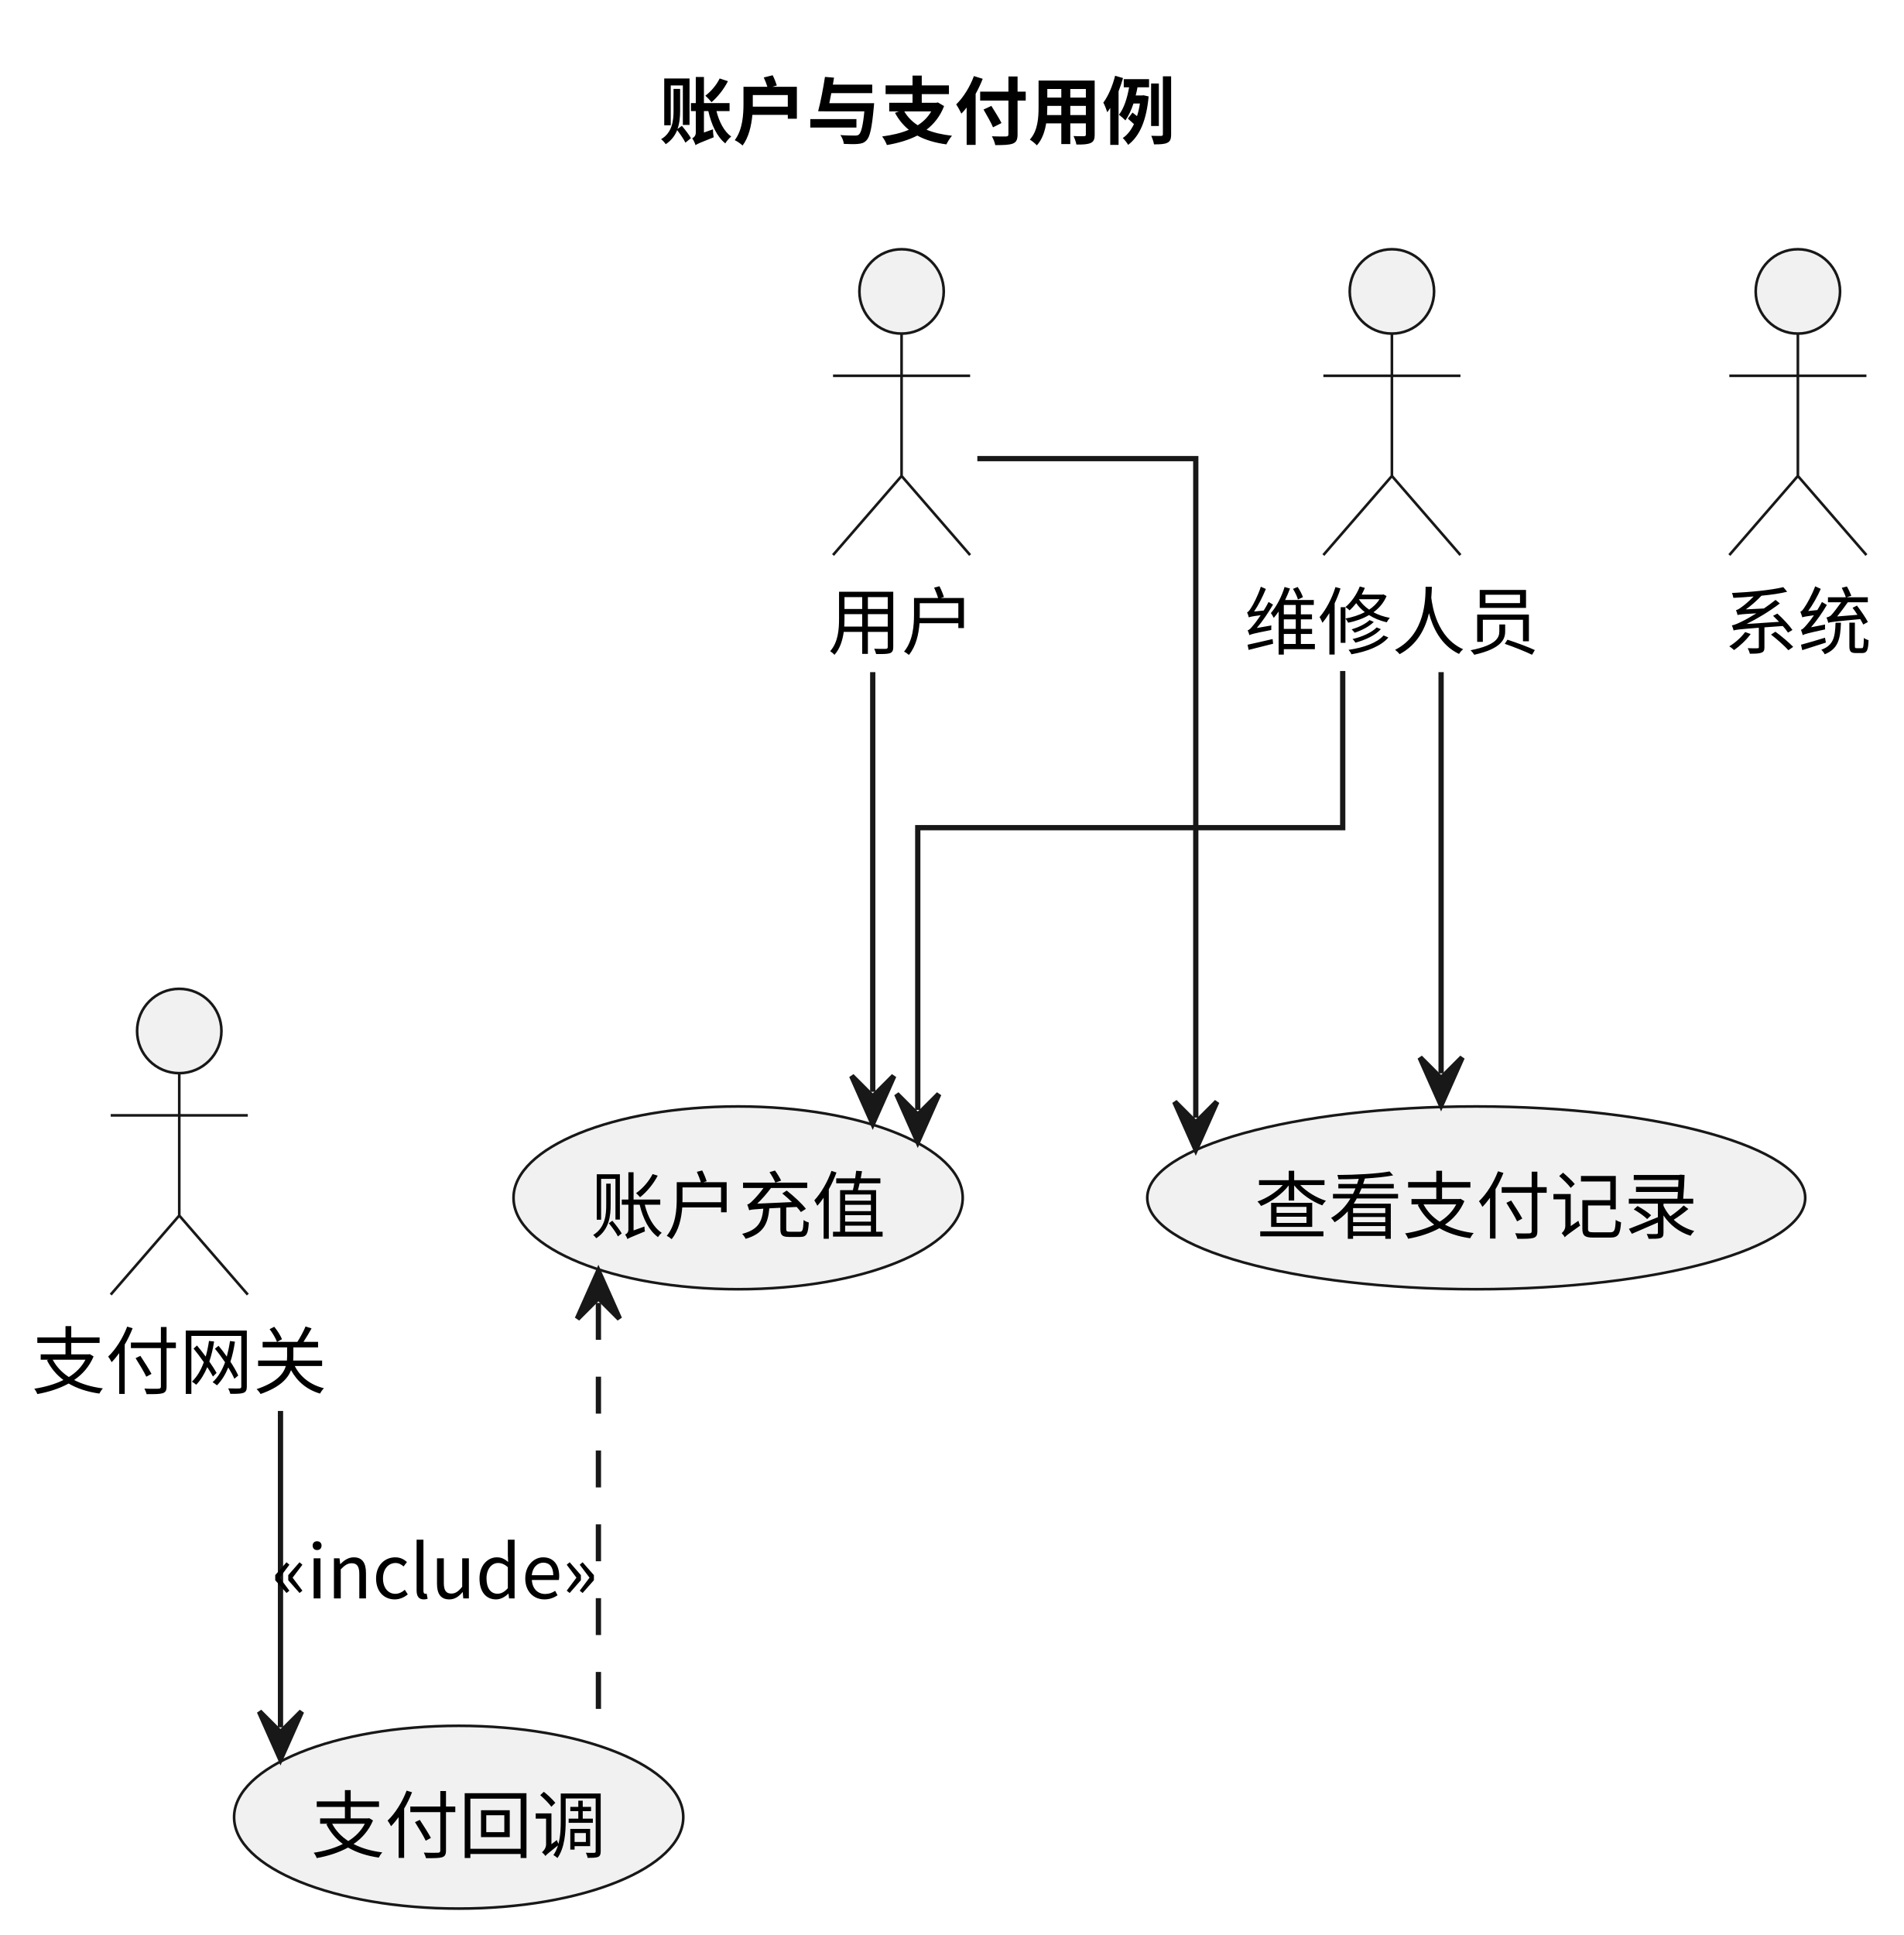
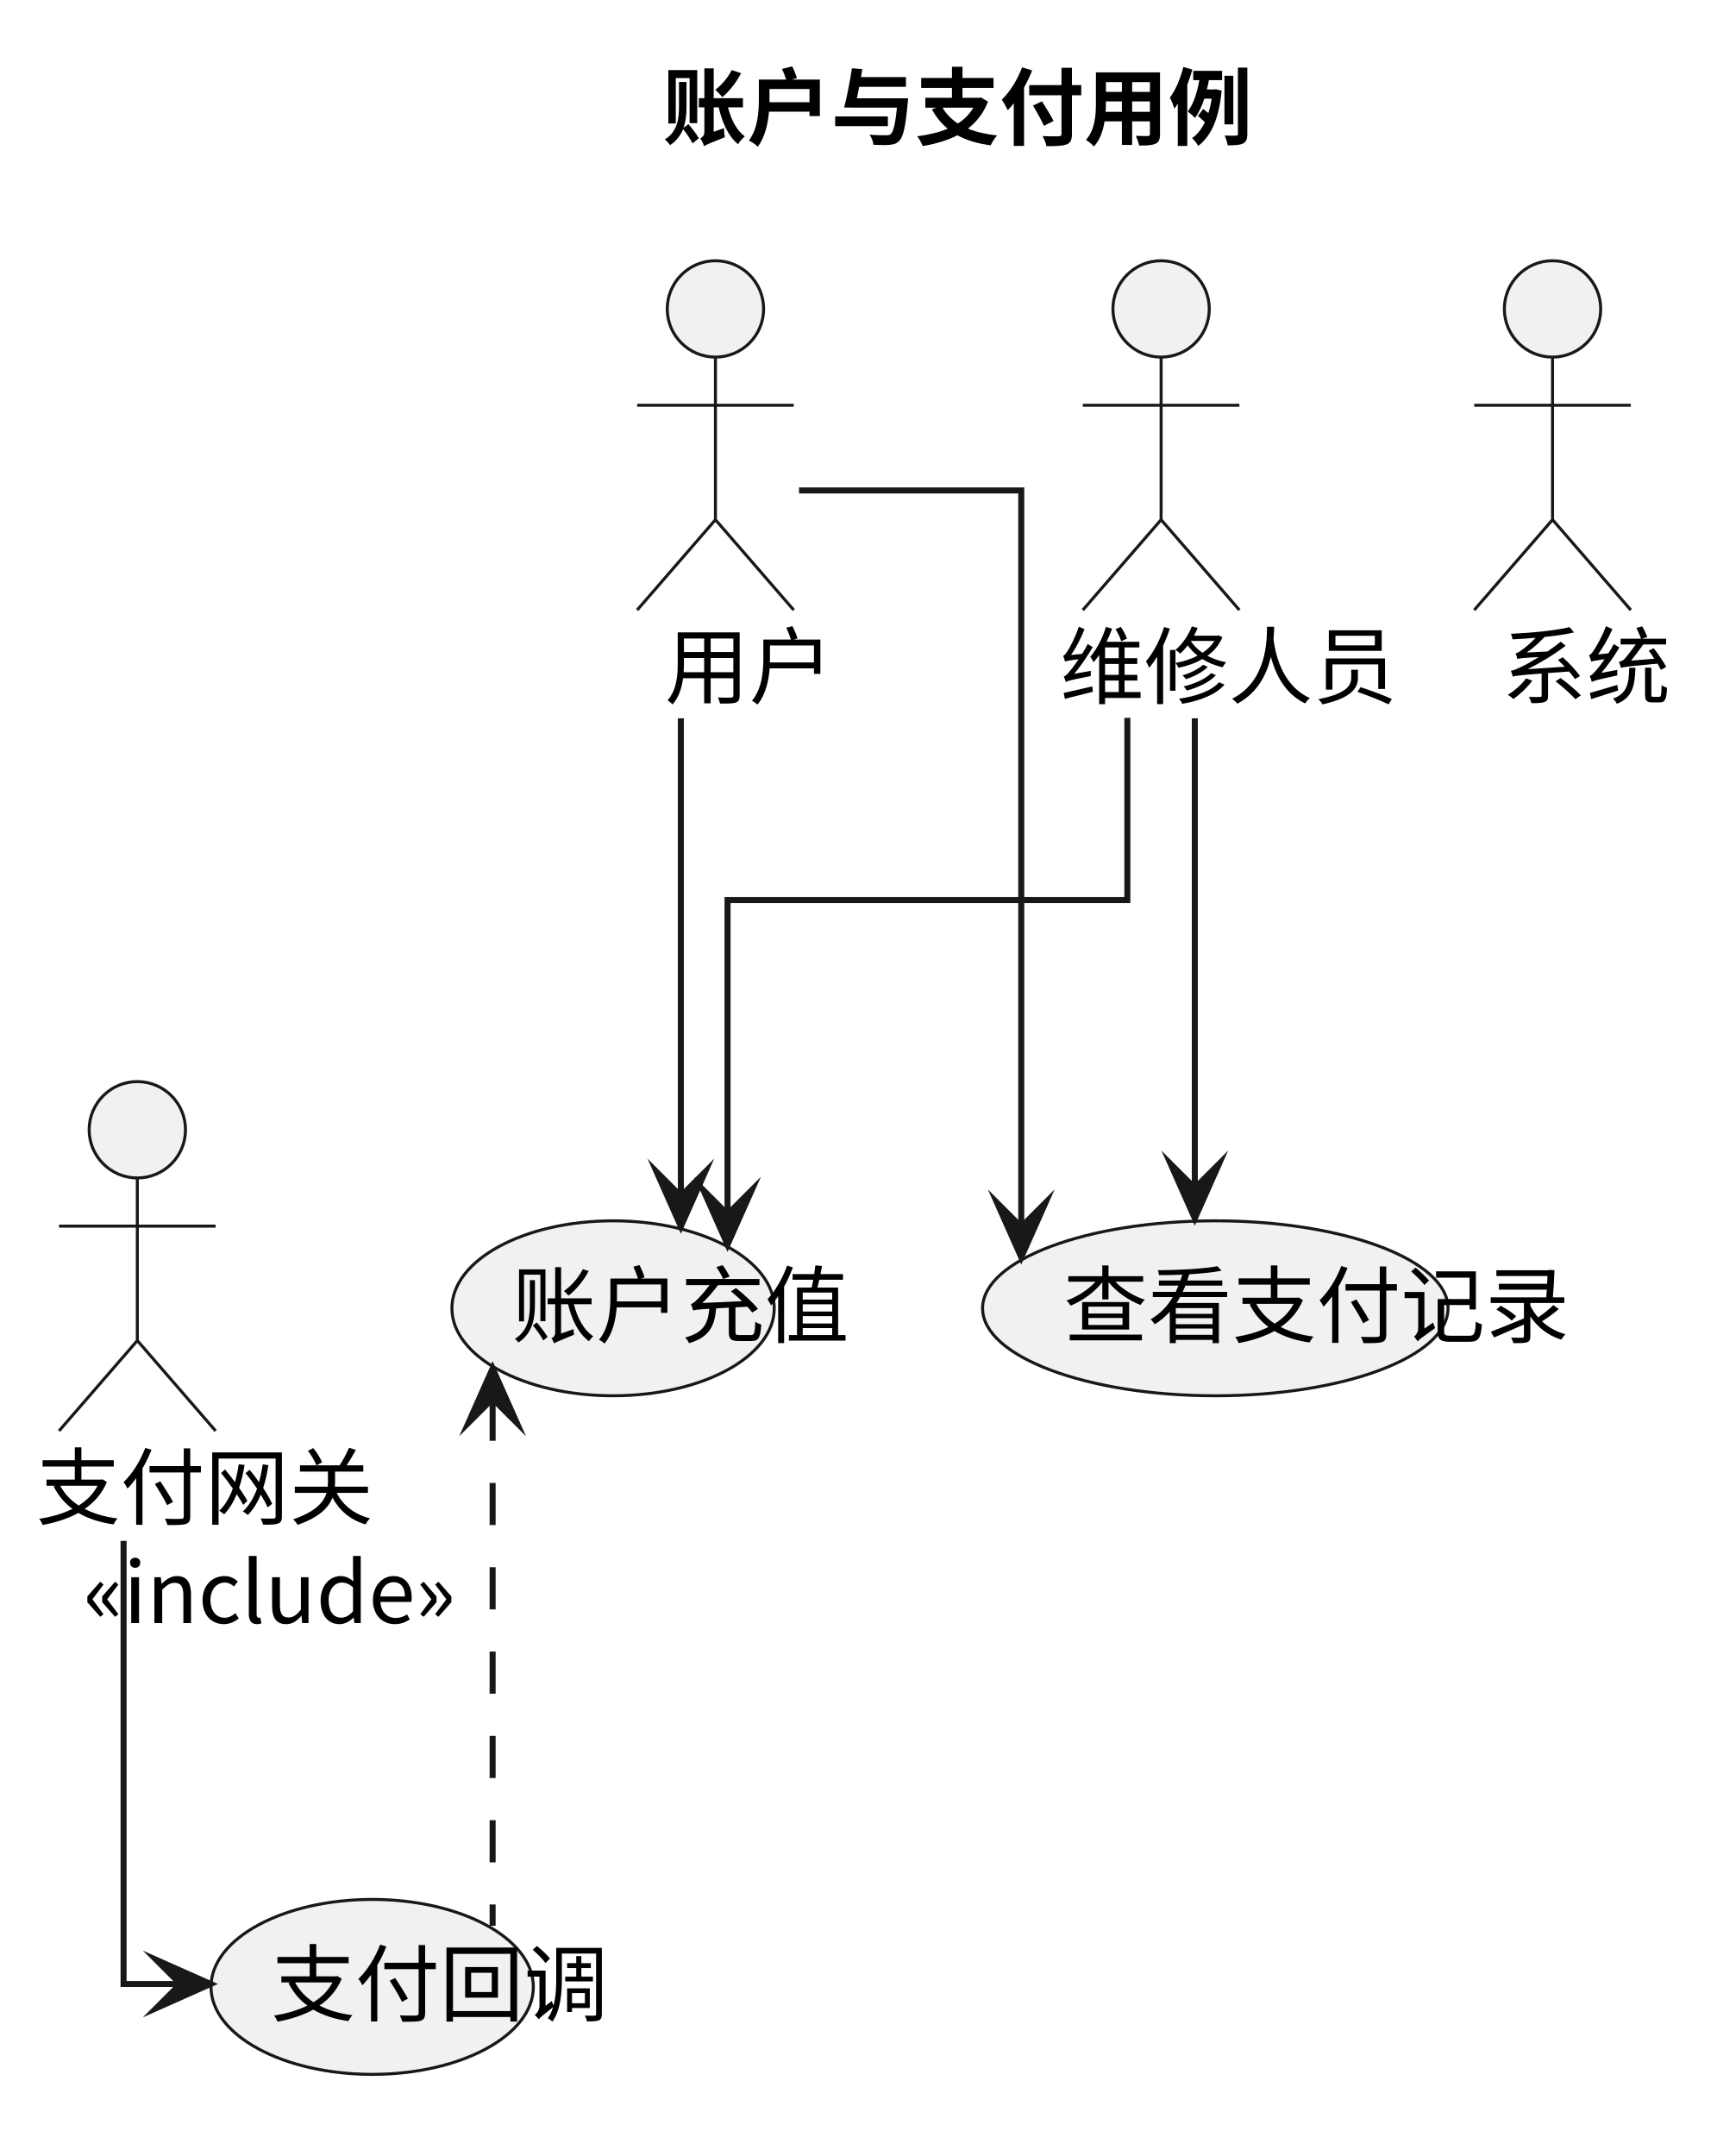
- <svg xmlns="http://www.w3.org/2000/svg" contentStyleType="text/css" data-diagram-type="DESCRIPTION" height="367px" preserveAspectRatio="none" style="width:361px;height:367px;background:#FFFFFF;" version="1.1" viewBox="0 0 361 367" width="361px" zoomAndPan="magnify">
+ <svg xmlns="http://www.w3.org/2000/svg" contentStyleType="text/css" data-diagram-type="DESCRIPTION" height="358px" preserveAspectRatio="none" style="width:285px;height:358px;background:#FFFFFF;" version="1.1" viewBox="0 0 285 358" width="285px" zoomAndPan="magnify">
  <defs />
  <g>
    <g class="title" data-source-line="3">
-       <text fill="#000000" font-family="Noto Sans CJK SC" font-size="14" font-weight="bold" lengthAdjust="spacing" textLength="98" x="125" y="26.24">账户与支付用例</text>
+       <text fill="#000000" font-family="'Noto Sans CJK SC'" font-size="14" font-weight="700" lengthAdjust="spacing" textLength="58.81" x="109.995" y="22.995">账户与支付用例</text>
    </g>
-     <g class="entity" data-entity="U" data-source-line="6" data-uid="ent0002" id="entity_U">
-       <ellipse cx="171" cy="55.272" fill="#F1F1F1" rx="8" ry="8" style="stroke:#181818;stroke-width:0.5;" />
-       <path d="M171,63.272 L171,90.272 M158,71.272 L184,71.272 M171,90.272 L158,105.272 M171,90.272 L184,105.272" fill="none" style="stroke:#181818;stroke-width:0.5;" />
-       <text fill="#000000" font-family="Noto Sans CJK SC" font-size="14" lengthAdjust="spacing" textLength="28" x="157" y="123.012">用户</text>
+     <g class="entity" data-qualified-name="U" data-source-line="6" id="ent0001">
+       <ellipse cx="118.8" cy="51.297" fill="#F1F1F1" rx="8" ry="8" style="stroke:#181818;stroke-width:0.5;" />
+       <path d="M118.8,59.297 L118.8,86.297 M105.8,67.297 L131.8,67.297 M118.8,86.297 L105.8,101.297 M118.8,86.297 L131.8,101.297" fill="none" style="stroke:#181818;stroke-width:0.5;" />
+       <text fill="#000000" font-family="'Noto Sans CJK SC'" font-size="14" lengthAdjust="spacing" textLength="16.803" x="110.399" y="115.792">用户</text>
    </g>
-     <g class="entity" data-entity="M" data-source-line="7" data-uid="ent0003" id="entity_M">
-       <ellipse cx="264" cy="55.272" fill="#F1F1F1" rx="8" ry="8" style="stroke:#181818;stroke-width:0.5;" />
-       <path d="M264,63.272 L264,90.272 M251,71.272 L277,71.272 M264,90.272 L251,105.272 M264,90.272 L277,105.272" fill="none" style="stroke:#181818;stroke-width:0.5;" />
-       <text fill="#000000" font-family="Noto Sans CJK SC" font-size="14" lengthAdjust="spacing" textLength="56" x="236" y="123.012">维修人员</text>
+     <g class="entity" data-qualified-name="M" data-source-line="7" id="ent0002">
+       <ellipse cx="192.803" cy="51.297" fill="#F1F1F1" rx="8" ry="8" style="stroke:#181818;stroke-width:0.5;" />
+       <path d="M192.803,59.297 L192.803,86.297 M179.803,67.297 L205.803,67.297 M192.803,86.297 L179.803,101.297 M192.803,86.297 L205.803,101.297" fill="none" style="stroke:#181818;stroke-width:0.5;" />
+       <text fill="#000000" font-family="'Noto Sans CJK SC'" font-size="14" lengthAdjust="spacing" textLength="33.605" x="176" y="115.792">维修人员</text>
    </g>
-     <g class="entity" data-entity="P" data-source-line="8" data-uid="ent0004" id="entity_P">
-       <ellipse cx="34" cy="195.542" fill="#F1F1F1" rx="8" ry="8" style="stroke:#181818;stroke-width:0.5;" />
-       <path d="M34,203.542 L34,230.542 M21,211.542 L47,211.542 M34,230.542 L21,245.542 M34,230.542 L47,245.542" fill="none" style="stroke:#181818;stroke-width:0.5;" />
-       <text fill="#000000" font-family="Noto Sans CJK SC" font-size="14" lengthAdjust="spacing" textLength="56" x="6" y="263.282">支付网关</text>
+     <g class="entity" data-qualified-name="P" data-source-line="8" id="ent0003">
+       <ellipse cx="22.803" cy="187.597" fill="#F1F1F1" rx="8" ry="8" style="stroke:#181818;stroke-width:0.5;" />
+       <path d="M22.803,195.597 L22.803,222.597 M9.803,203.597 L35.803,203.597 M22.803,222.597 L9.803,237.597 M22.803,222.597 L35.803,237.597" fill="none" style="stroke:#181818;stroke-width:0.5;" />
+       <text fill="#000000" font-family="'Noto Sans CJK SC'" font-size="14" lengthAdjust="spacing" textLength="33.605" x="6" y="252.092">支付网关</text>
    </g>
-     <g class="entity" data-entity="S" data-source-line="9" data-uid="ent0005" id="entity_S">
-       <ellipse cx="341" cy="55.272" fill="#F1F1F1" rx="8" ry="8" style="stroke:#181818;stroke-width:0.5;" />
-       <path d="M341,63.272 L341,90.272 M328,71.272 L354,71.272 M341,90.272 L328,105.272 M341,90.272 L354,105.272" fill="none" style="stroke:#181818;stroke-width:0.5;" />
-       <text fill="#000000" font-family="Noto Sans CJK SC" font-size="14" lengthAdjust="spacing" textLength="28" x="327" y="123.012">系统</text>
+     <g class="entity" data-qualified-name="S" data-source-line="9" id="ent0004">
+       <ellipse cx="257.8" cy="51.297" fill="#F1F1F1" rx="8" ry="8" style="stroke:#181818;stroke-width:0.5;" />
+       <path d="M257.8,59.297 L257.8,86.297 M244.8,67.297 L270.8,67.297 M257.8,86.297 L244.8,101.297 M257.8,86.297 L270.8,101.297" fill="none" style="stroke:#181818;stroke-width:0.5;" />
+       <text fill="#000000" font-family="'Noto Sans CJK SC'" font-size="14" lengthAdjust="spacing" textLength="16.803" x="249.399" y="115.792">系统</text>
    </g>
-     <g class="entity" data-entity="...." data-source-line="11" data-uid="ent0006" id="entity_....">
-       <ellipse cx="139.998" cy="227.186" fill="#F1F1F1" rx="42.598" ry="17.334" style="stroke:#181818;stroke-width:0.5;" />
-       <text fill="#000000" font-family="Noto Sans CJK SC" font-size="14" lengthAdjust="spacing" textLength="56" x="111.998" y="233.822">账户充值</text>
+     <g class="entity" data-qualified-name="...." data-source-line="11" id="ent0005">
+       <ellipse cx="101.803" cy="217.24" fill="#F1F1F1" rx="26.763" ry="14.524" style="stroke:#181818;stroke-width:0.5;" />
+       <text fill="#000000" font-family="'Noto Sans CJK SC'" font-size="14" lengthAdjust="spacing" textLength="33.605" x="85" y="221.889">账户充值</text>
    </g>
-     <g class="entity" data-entity="...." data-source-line="12" data-uid="ent0007" id="entity_....">
-       <ellipse cx="86.998" cy="344.656" fill="#F1F1F1" rx="42.598" ry="17.334" style="stroke:#181818;stroke-width:0.5;" />
-       <text fill="#000000" font-family="Noto Sans CJK SC" font-size="14" lengthAdjust="spacing" textLength="56" x="58.998" y="351.292">支付回调</text>
+     <g class="entity" data-qualified-name="...." data-source-line="12" id="ent0006">
+       <ellipse cx="61.803" cy="329.921" fill="#F1F1F1" rx="26.763" ry="14.524" style="stroke:#181818;stroke-width:0.5;" />
+       <text fill="#000000" font-family="'Noto Sans CJK SC'" font-size="14" lengthAdjust="spacing" textLength="33.605" x="45" y="334.569">支付回调</text>
    </g>
-     <g class="entity" data-entity="......" data-source-line="13" data-uid="ent0008" id="entity_......">
-       <ellipse cx="279.997" cy="227.186" fill="#F1F1F1" rx="62.397" ry="17.334" style="stroke:#181818;stroke-width:0.5;" />
-       <text fill="#000000" font-family="Noto Sans CJK SC" font-size="14" lengthAdjust="spacing" textLength="84" x="237.997" y="233.822">查看支付记录</text>
+     <g class="entity" data-qualified-name="......" data-source-line="13" id="ent0007">
+       <ellipse cx="201.804" cy="217.24" fill="#F1F1F1" rx="38.644" ry="14.524" style="stroke:#181818;stroke-width:0.5;" />
+       <text fill="#000000" font-family="'Noto Sans CJK SC'" font-size="14" lengthAdjust="spacing" textLength="50.408" x="176.6" y="221.889">查看支付记录</text>
    </g>
-     <g class="link" data-entity-1="U" data-entity-2="...." data-source-line="15" data-uid="lnk9" id="link_U_....">
-       <path d="M165.53,127.482 C165.53,156.282 165.53,187.232 165.53,207.072" fill="none" id="U-to-账户充值" style="stroke:#181818;stroke-width:1;" />
-       <polygon fill="#181818" points="165.53,213.072,169.53,204.072,165.53,208.072,161.53,204.072,165.53,213.072" style="stroke:#181818;stroke-width:1;" />
+     <g class="link" data-entity-1="ent0001" data-entity-2="ent0005" data-link-type="dependency" data-source-line="15" id="lnk8">
+       <path d="M113.06,119.277 C113.06,147.457 113.06,179.127 113.06,198.637" fill="none" id="U-to-账户充值" style="stroke:#181818;stroke-width:1;" />
+       <polygon fill="#181818" points="113.06,203.637,117.06,194.637,113.06,198.637,109.06,194.637,113.06,203.637" style="stroke:#181818;stroke-width:1;stroke-linejoin:miter;stroke-miterlimit:10;" />
    </g>
-     <g class="link" data-entity-1="M" data-entity-2="...." data-source-line="16" data-uid="lnk10" id="link_M_....">
-       <path d="M254.67,127.262 C254.67,142.842 254.67,156.982 254.67,156.982 C254.67,156.982 174.07,156.982 174.07,156.982 C174.07,156.982 174.07,190.882 174.07,210.512" fill="none" id="M-to-账户充值" style="stroke:#181818;stroke-width:1;" />
-       <polygon fill="#181818" points="174.07,216.512,178.07,207.512,174.07,211.512,170.07,207.512,174.07,216.512" style="stroke:#181818;stroke-width:1;" />
+     <g class="link" data-entity-1="ent0002" data-entity-2="ent0005" data-link-type="dependency" data-source-line="16" id="lnk9">
+       <path d="M187.2,119.197 C187.2,134.887 187.2,149.437 187.2,149.437 C187.2,149.437 120.81,149.437 120.81,149.437 C120.81,149.437 120.81,182.577 120.81,201.647" fill="none" id="M-to-账户充值" style="stroke:#181818;stroke-width:1;" />
+       <polygon fill="#181818" points="120.81,206.647,124.81,197.647,120.81,201.647,116.81,197.647,120.81,206.647" style="stroke:#181818;stroke-width:1;stroke-linejoin:miter;stroke-miterlimit:10;" />
    </g>
-     <g class="link" data-entity-1="P" data-entity-2="...." data-source-line="17" data-uid="lnk11" id="link_P_....">
-       <path d="M53.2,267.602 C53.2,290.962 53.2,312.622 53.2,327.622" fill="none" id="P-to-支付回调" style="stroke:#181818;stroke-width:1;" />
-       <polygon fill="#181818" points="53.2,333.622,57.2,324.622,53.2,328.622,49.2,324.622,53.2,333.622" style="stroke:#181818;stroke-width:1;" />
+     <g class="link" data-entity-1="ent0003" data-entity-2="ent0006" data-link-type="dependency" data-source-line="17" id="lnk10">
+       <path d="M20.52,255.857 C20.52,288.307 20.52,329.437 20.52,329.437 C20.52,329.437 22.07,329.437 29.96,329.437" fill="none" id="P-to-支付回调" style="stroke:#181818;stroke-width:1;" />
+       <polygon fill="#181818" points="34.96,329.437,25.96,325.437,29.96,329.437,25.96,333.437,34.96,329.437" style="stroke:#181818;stroke-width:1;stroke-linejoin:miter;stroke-miterlimit:10;" />
    </g>
-     <g class="link" data-entity-1="U" data-entity-2="......" data-source-line="18" data-uid="lnk12" id="link_U_......">
-       <path d="M185.37,86.982 C201.9,86.982 226.8,86.982 226.8,86.982 C226.8,86.982 226.8,180.792 226.8,211.982" fill="none" id="U-to-查看支付记录" style="stroke:#181818;stroke-width:1;" />
-       <polygon fill="#181818" points="226.8,217.982,230.8,208.982,226.8,212.982,222.8,208.982,226.8,217.982" style="stroke:#181818;stroke-width:1;" />
+     <g class="link" data-entity-1="ent0001" data-entity-2="ent0007" data-link-type="dependency" data-source-line="18" id="lnk11">
+       <path d="M132.68,81.437 C147.71,81.437 169.58,81.437 169.58,81.437 C169.58,81.437 169.58,174.017 169.58,203.747" fill="none" id="U-to-查看支付记录" style="stroke:#181818;stroke-width:1;" />
+       <polygon fill="#181818" points="169.58,208.747,173.58,199.747,169.58,203.747,165.58,199.747,169.58,208.747" style="stroke:#181818;stroke-width:1;stroke-linejoin:miter;stroke-miterlimit:10;" />
    </g>
-     <g class="link" data-entity-1="M" data-entity-2="......" data-source-line="19" data-uid="lnk13" id="link_M_......">
-       <path d="M273.33,127.482 C273.33,154.662 273.33,183.102 273.33,203.572" fill="none" id="M-to-查看支付记录" style="stroke:#181818;stroke-width:1;" />
-       <polygon fill="#181818" points="273.33,209.572,277.33,200.572,273.33,204.572,269.33,200.572,273.33,209.572" style="stroke:#181818;stroke-width:1;" />
+     <g class="link" data-entity-1="ent0002" data-entity-2="ent0007" data-link-type="dependency" data-source-line="19" id="lnk12">
+       <path d="M198.4,119.277 C198.4,146.827 198.4,177.497 198.4,197.297" fill="none" id="M-to-查看支付记录" style="stroke:#181818;stroke-width:1;" />
+       <polygon fill="#181818" points="198.4,202.297,202.4,193.297,198.4,197.297,194.4,193.297,198.4,202.297" style="stroke:#181818;stroke-width:1;stroke-linejoin:miter;stroke-miterlimit:10;" />
    </g>
-     <g class="link" data-entity-1="...." data-entity-2="...." data-source-line="21" data-uid="lnk14" id="link_...._....">
-       <path d="M113.5,247.112 C113.5,269.722 113.5,308.132 113.5,330.732" fill="none" id="账户充值-backto-支付回调" style="stroke:#181818;stroke-width:1;stroke-dasharray:7,7;" />
-       <polygon fill="#181818" points="113.5,241.112,109.5,250.112,113.5,246.112,117.5,250.112,113.5,241.112" style="stroke:#181818;stroke-width:1;" />
-       <text fill="#000000" font-family="Noto Sans CJK SC" font-size="14" lengthAdjust="spacing" textLength="61.852" x="51.5" y="303.162">«include»</text>
+     <g class="link" data-entity-1="ent0005" data-entity-2="ent0006" data-link-type="dependency" data-source-line="21" id="lnk13">
+       <path d="M81.8,232.237 C81.8,253.567 81.8,298.327 81.8,319.777" fill="none" id="账户充值-backto-支付回调" style="stroke:#181818;stroke-width:1;stroke-dasharray:7,7;" />
+       <polygon fill="#181818" points="81.8,227.237,77.8,236.237,81.8,232.237,85.8,236.237,81.8,227.237" style="stroke:#181818;stroke-width:1;stroke-linejoin:miter;stroke-miterlimit:10;" />
+       <text fill="#000000" font-family="'Noto Sans CJK SC'" font-size="14" lengthAdjust="spacing" textLength="67.853" x="13.8" y="269.502">«include»</text>
    </g>
  </g>
</svg>
